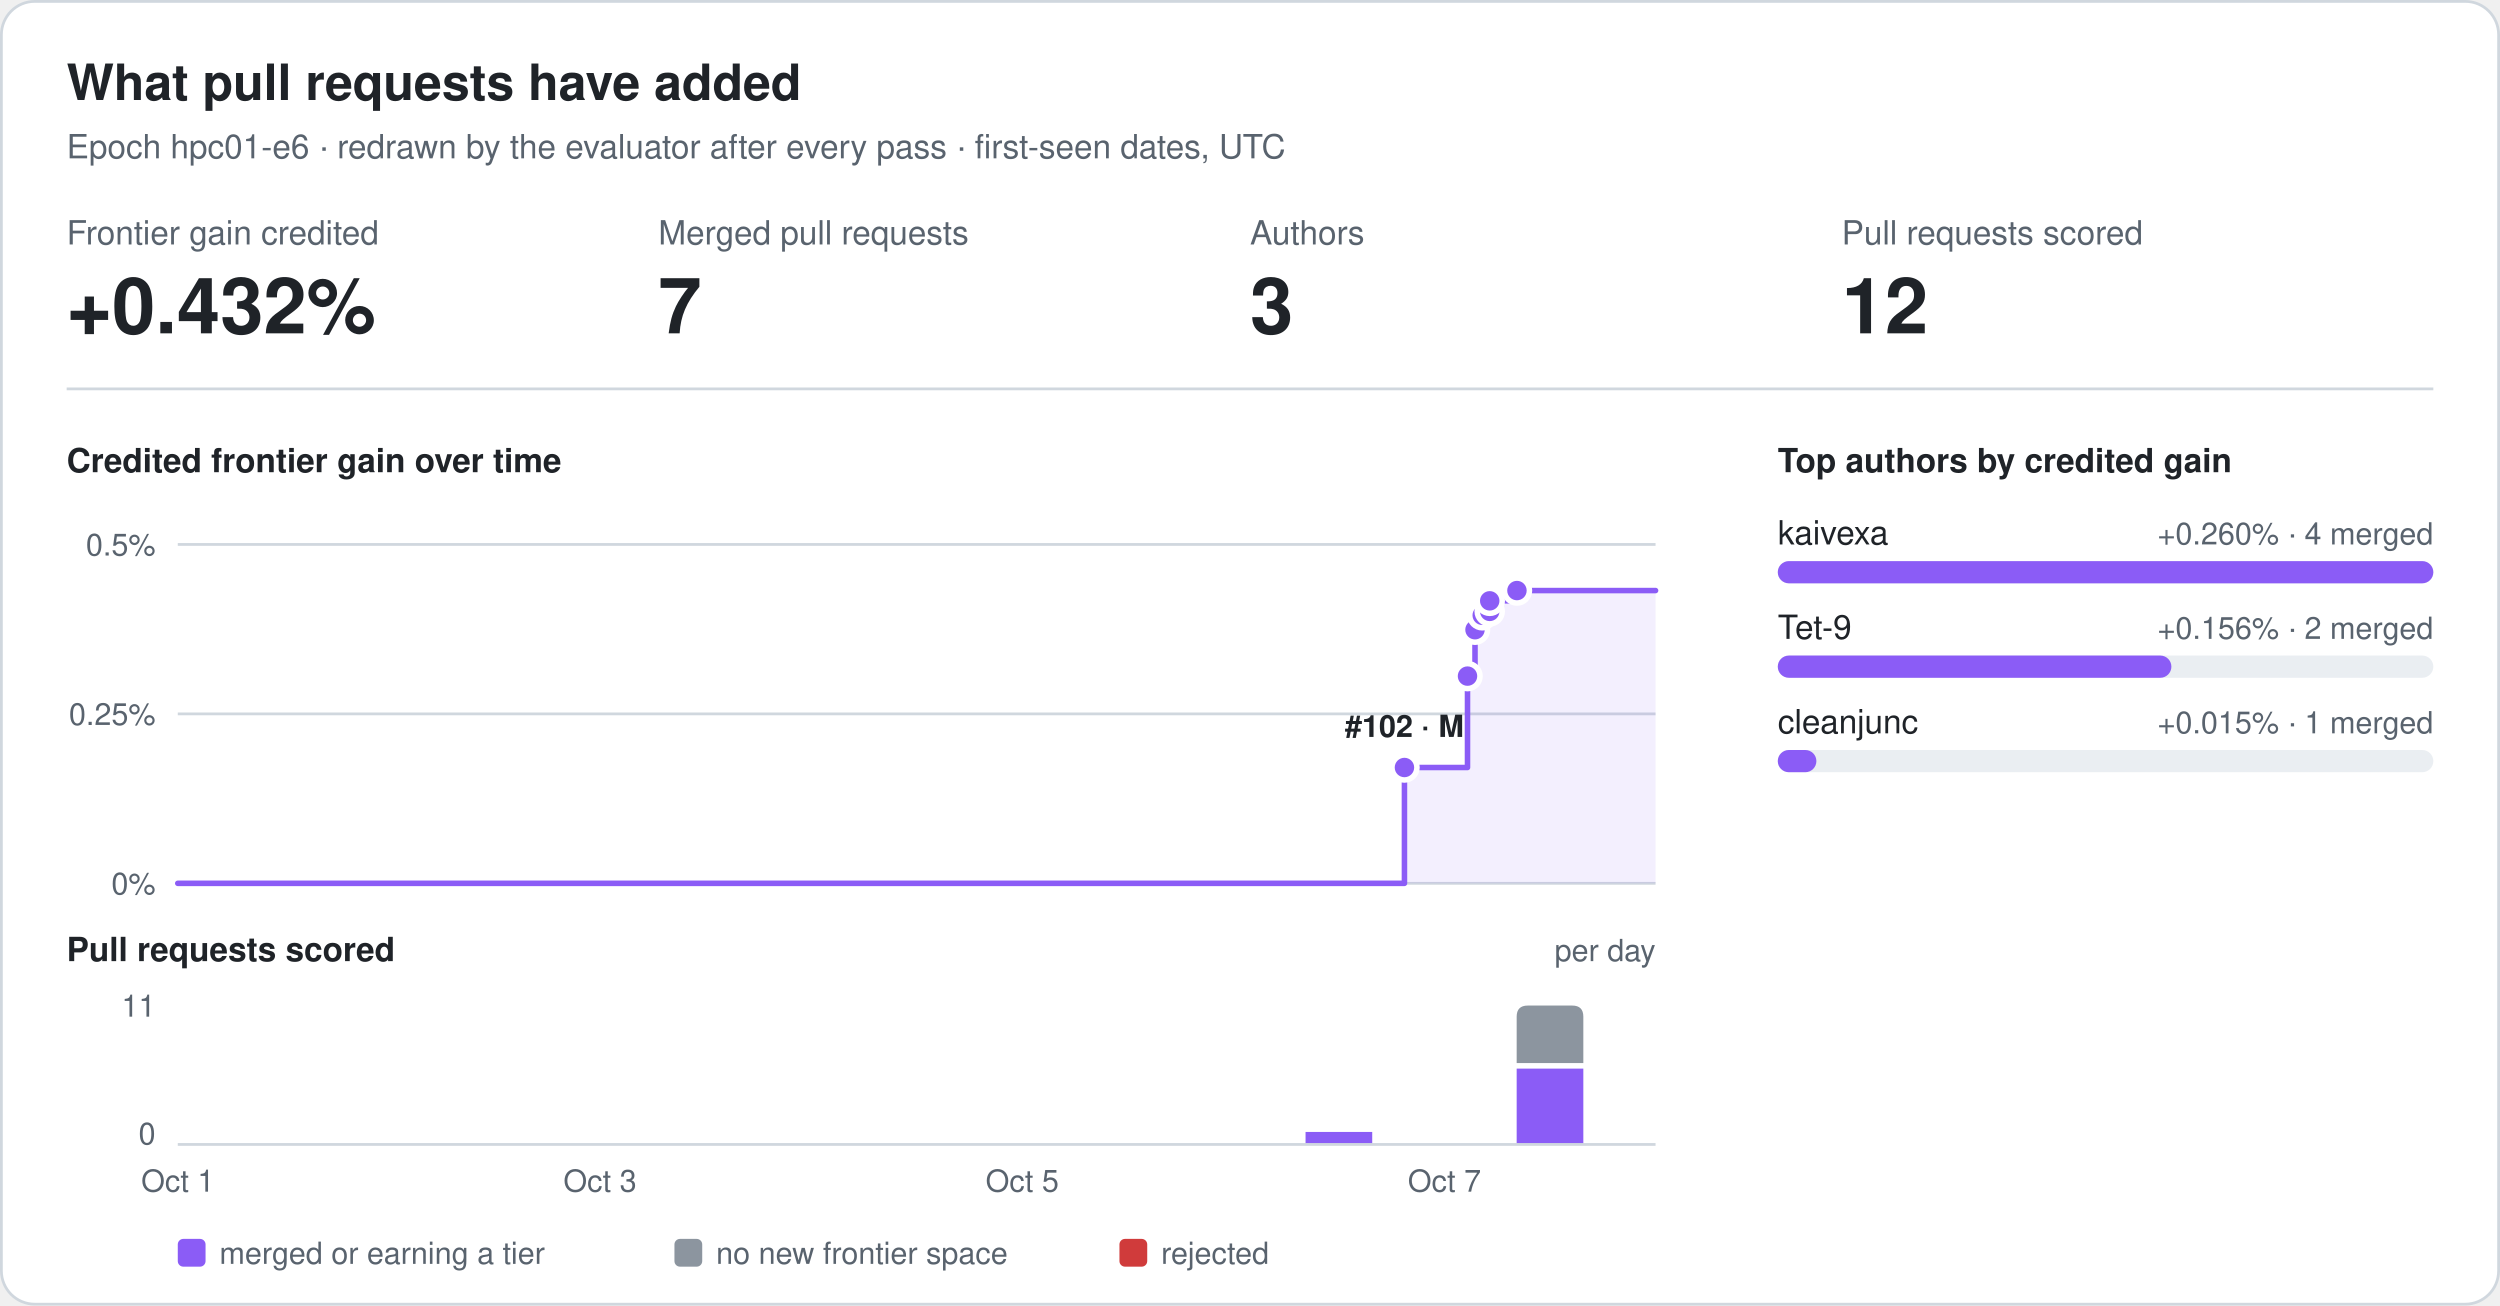
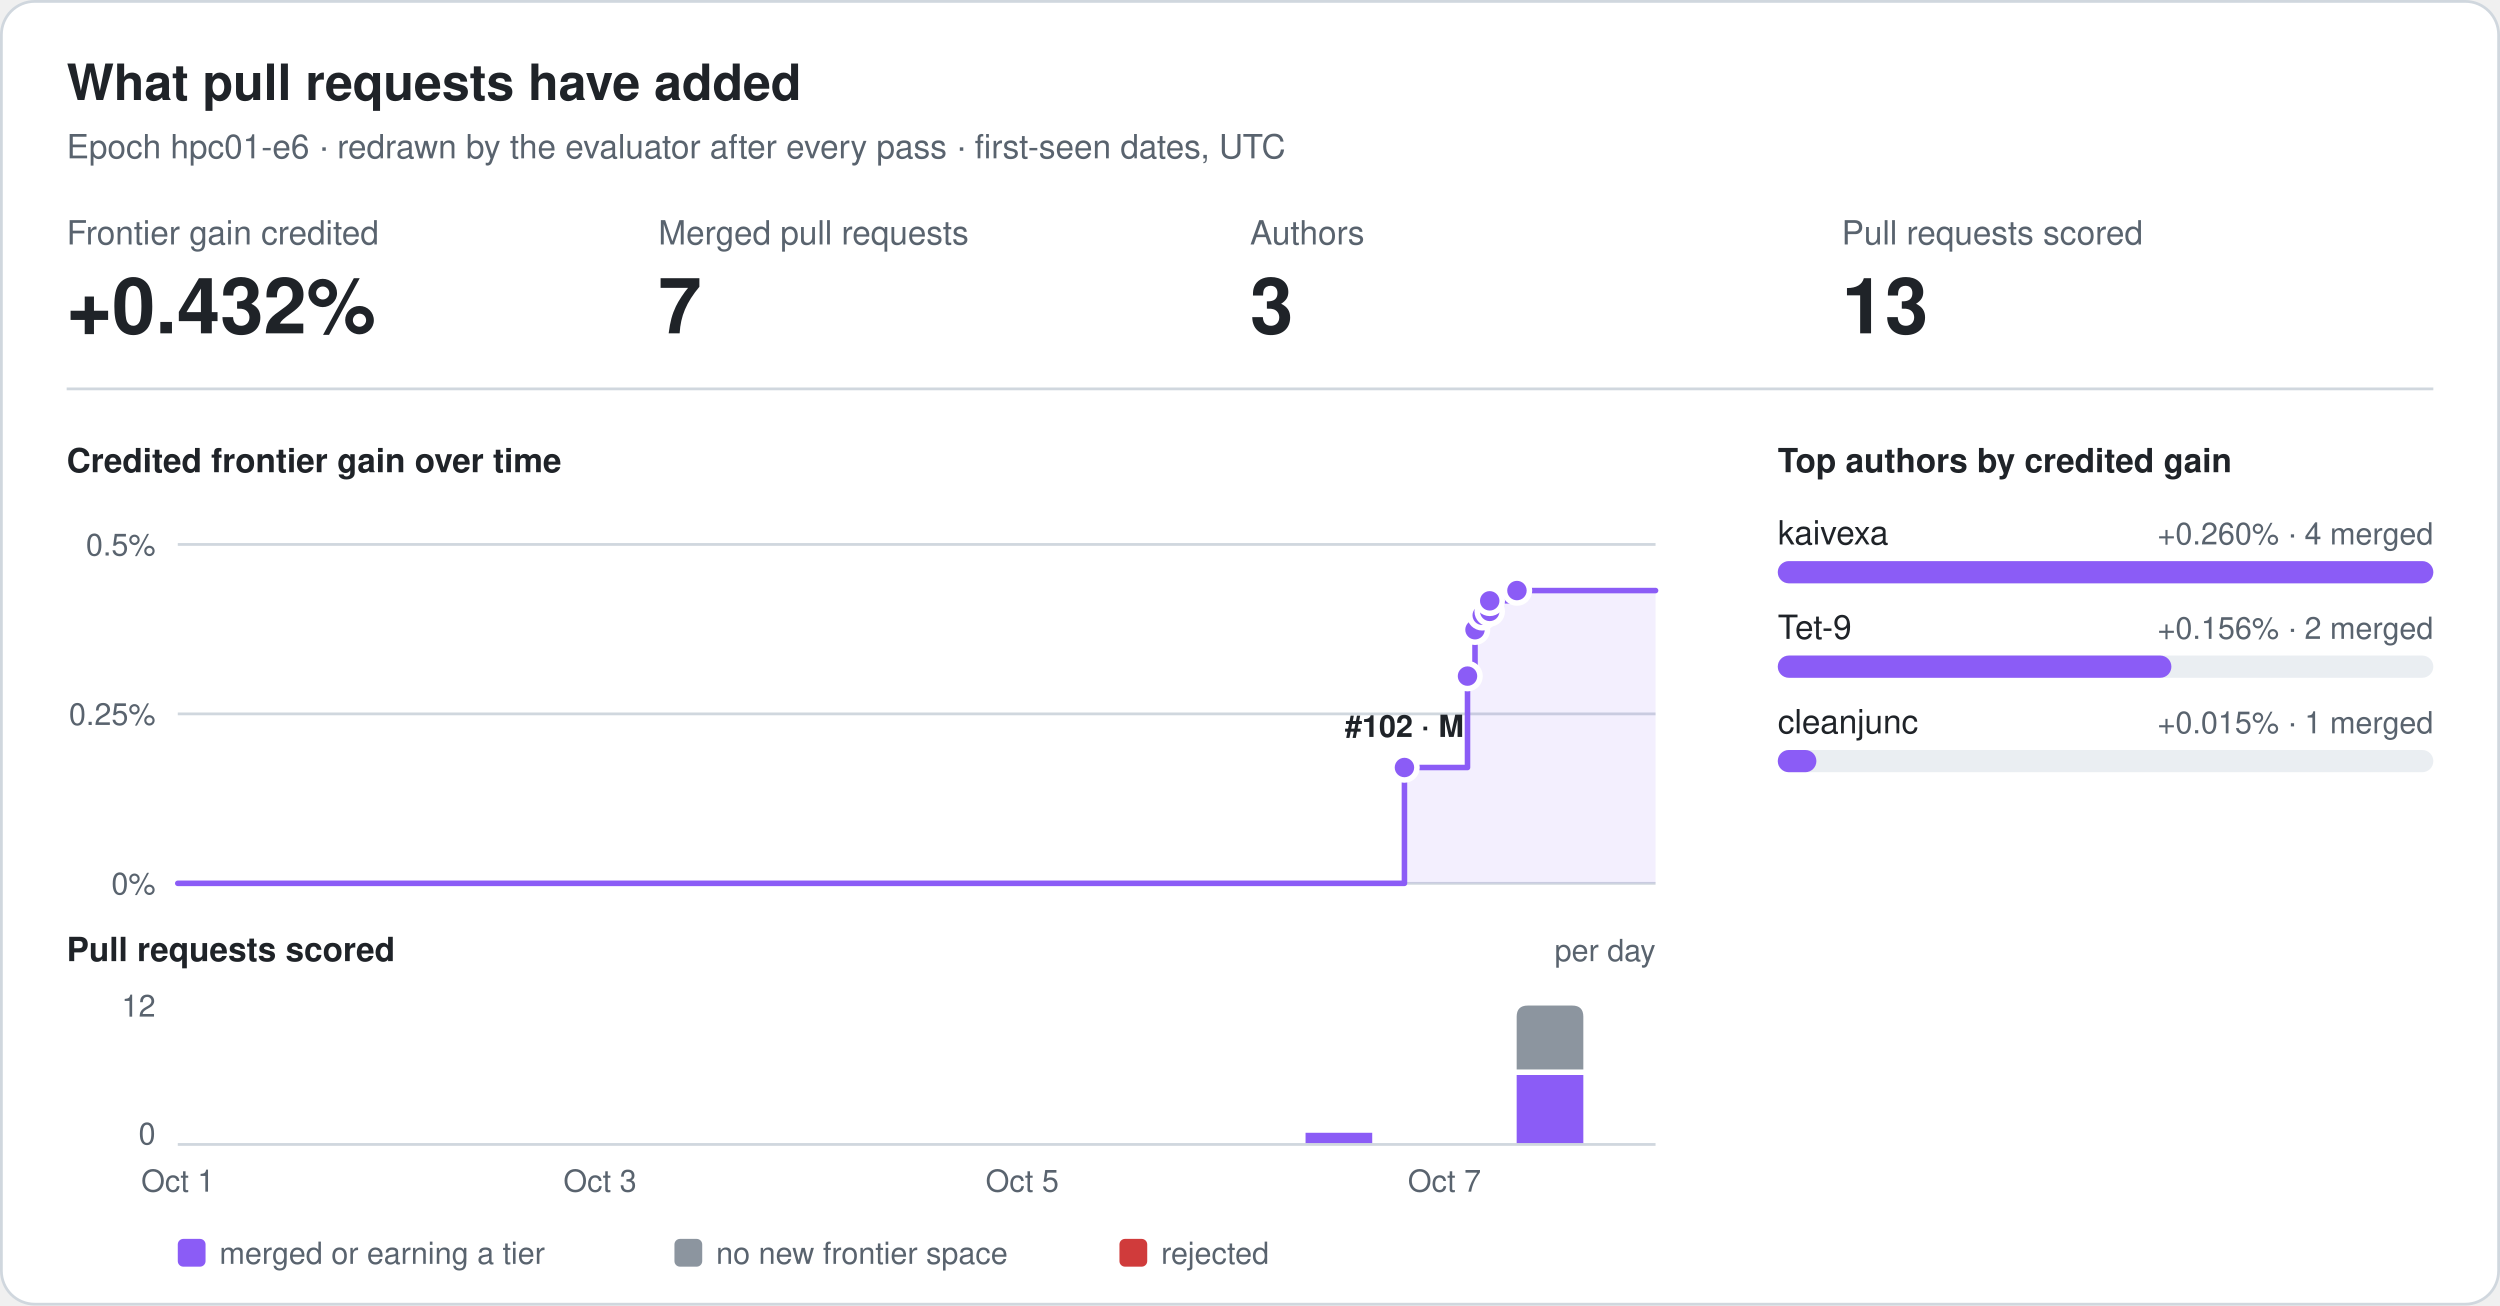
- <svg xmlns="http://www.w3.org/2000/svg" width="900" height="470" viewBox="0 0 900 470" font-family="-apple-system,BlinkMacSystemFont,'Segoe UI',Helvetica,Arial,sans-serif" role="img" aria-label="Frontier gain credited to merged pull requests: +0.432% from 7 merges, 12 pull requests scored">
+ <svg xmlns="http://www.w3.org/2000/svg" width="900" height="470" viewBox="0 0 900 470" font-family="-apple-system,BlinkMacSystemFont,'Segoe UI',Helvetica,Arial,sans-serif" role="img" aria-label="Frontier gain credited to merged pull requests: +0.432% from 7 merges, 13 pull requests scored">
  <style>
.bg{fill:#ffffff;stroke:#d0d7de}.t{fill:#1f2328}.m{fill:#59636e}.rule{stroke:#d0d7de}.ring{stroke:#ffffff}
.acc{fill:#8b5cf6}.accl{stroke:#8b5cf6}.wash{fill:#8b5cf6;fill-opacity:.1}.gry{fill:#8c959f}.rej{fill:#d03b3b}.track{fill:#eaeef2}.tk{stroke:#1f2328}
@media (prefers-color-scheme: dark){
.bg{fill:#0d1117;stroke:#30363d}.t{fill:#e6edf3}.m{fill:#9198a1}.rule{stroke:#30363d}.ring{stroke:#0d1117}
.acc{fill:#9a75f8}.accl{stroke:#9a75f8}.wash{fill:#9a75f8;fill-opacity:.14}.gry{fill:#9198a1}.rej{fill:#e5534b}.track{fill:#21262d}.tk{stroke:#e6edf3}}
</style>
  <rect class="bg" x="0.5" y="0.5" width="899" height="469" rx="12" />
  <text x="24.0" y="36.0" class="t" font-size="18" font-weight="600" text-anchor="start">What pull requests have added</text>
  <text x="24.0" y="57.0" class="m" font-size="12" font-weight="400" text-anchor="start">Epoch hpc01-e6 · redrawn by the evaluator after every pass · first-seen dates, UTC</text>
  <text x="24.0" y="88.0" class="m" font-size="12" font-weight="400" text-anchor="start">Frontier gain credited</text>
  <text x="24.0" y="120.0" class="t" font-size="28" font-weight="600" text-anchor="start">+0.432%</text>
  <text x="237.0" y="88.0" class="m" font-size="12" font-weight="400" text-anchor="start">Merged pull requests</text>
  <text x="237.0" y="120.0" class="t" font-size="28" font-weight="600" text-anchor="start">7</text>
  <text x="450.0" y="88.0" class="m" font-size="12" font-weight="400" text-anchor="start">Authors</text>
  <text x="450.0" y="120.0" class="t" font-size="28" font-weight="600" text-anchor="start">3</text>
  <text x="663.0" y="88.0" class="m" font-size="12" font-weight="400" text-anchor="start">Pull requests scored</text>
-   <text x="663.0" y="120.0" class="t" font-size="28" font-weight="600" text-anchor="start">12</text>
+   <text x="663.0" y="120.0" class="t" font-size="28" font-weight="600" text-anchor="start">13</text>
  <line class="rule" x1="24" x2="876" y1="140" y2="140" stroke-width="1" />
  <text x="24.0" y="170.0" class="t" font-size="12" font-weight="600" text-anchor="start">Credited frontier gain over time</text>
  <text x="24.0" y="346.0" class="t" font-size="12" font-weight="600" text-anchor="start">Pull requests scored</text>
  <line class="rule" x1="64" x2="596" y1="318.0" y2="318.0" stroke-width="1" />
  <text x="56.0" y="322.0" class="m" font-size="11" font-weight="400" text-anchor="end">0%</text>
  <line class="rule" x1="64" x2="596" y1="257.0" y2="257.0" stroke-width="1" />
  <text x="56.0" y="261.0" class="m" font-size="11" font-weight="400" text-anchor="end">0.25%</text>
  <line class="rule" x1="64" x2="596" y1="196.0" y2="196.0" stroke-width="1" />
  <text x="56.0" y="200.0" class="m" font-size="11" font-weight="400" text-anchor="end">0.5%</text>
  <polygon class="wash" points="64.0,318.0 505.6,318.0 505.6,276.3 528.3,276.3 528.3,243.4 531.0,243.4 531.0,226.7 533.6,226.7 533.6,221.5 536.3,221.5 536.3,220.1 536.3,220.1 536.3,216.3 546.1,216.3 546.1,212.6 596.0,212.6 596.0,318.0" />
  <polyline class="accl" points="64.0,318.0 505.6,318.0 505.6,276.3 528.3,276.3 528.3,243.4 531.0,243.4 531.0,226.7 533.6,226.7 533.6,221.5 536.3,221.5 536.3,220.1 536.3,220.1 536.3,216.3 546.1,216.3 546.1,212.6 596.0,212.6" fill="none" stroke-width="2" stroke-linejoin="round" stroke-linecap="round" />
  <circle class="acc ring" cx="505.6" cy="276.3" r="4.5" stroke-width="2" />
  <circle class="acc ring" cx="528.3" cy="243.4" r="4.5" stroke-width="2" />
  <circle class="acc ring" cx="531.0" cy="226.7" r="4.5" stroke-width="2" />
  <circle class="acc ring" cx="533.6" cy="221.5" r="4.5" stroke-width="2" />
  <circle class="acc ring" cx="536.3" cy="220.1" r="4.5" stroke-width="2" />
  <circle class="acc ring" cx="536.3" cy="216.3" r="4.5" stroke-width="2" />
  <circle class="acc ring" cx="546.1" cy="212.6" r="4.5" stroke-width="2" />
  <text x="505.6" y="265.3" class="t" font-size="11" font-weight="600" text-anchor="middle">#102 · M</text>
-   <rect class="acc" x="470.0" y="407.5" width="24.0" height="4.5" />
-   <rect class="acc" x="546.0" y="384.7" width="24.0" height="27.3" />
-   <path class="gry" d="M546.0,382.7V366.0Q546.0,362.0 550.0,362.0H566.0Q570.0,362.0 570.0,366.0V382.7Z" />
+   <rect class="acc" x="470.0" y="407.8" width="24.0" height="4.2" />
+   <rect class="acc" x="546.0" y="387.0" width="24.0" height="25.0" />
+   <path class="gry" d="M546.0,385.0V366.0Q546.0,362.0 550.0,362.0H566.0Q570.0,362.0 570.0,366.0V385.0Z" />
  <line class="rule" x1="64" x2="596" y1="412" y2="412" stroke-width="1" />
-   <text x="56.0" y="366.0" class="m" font-size="11" font-weight="400" text-anchor="end">11</text>
+   <text x="56.0" y="366.0" class="m" font-size="11" font-weight="400" text-anchor="end">12</text>
  <text x="56.0" y="412.0" class="m" font-size="11" font-weight="400" text-anchor="end">0</text>
  <text x="596.0" y="346.0" class="m" font-size="11" font-weight="400" text-anchor="end">per day</text>
  <text x="64.0" y="429.0" class="m" font-size="11" font-weight="400" text-anchor="middle">Oct 1</text>
  <text x="216.0" y="429.0" class="m" font-size="11" font-weight="400" text-anchor="middle">Oct 3</text>
  <text x="368.0" y="429.0" class="m" font-size="11" font-weight="400" text-anchor="middle">Oct 5</text>
  <text x="520.0" y="429.0" class="m" font-size="11" font-weight="400" text-anchor="middle">Oct 7</text>
  <rect class="acc" x="64" y="446" width="10" height="10" rx="2" />
  <text x="79.0" y="455.0" class="m" font-size="11" font-weight="400" text-anchor="start">merged or earning a tier</text>
  <rect class="gry" x="242.8" y="446" width="10" height="10" rx="2" />
  <text x="257.8" y="455.0" class="m" font-size="11" font-weight="400" text-anchor="start">no new frontier space</text>
  <rect class="rej" x="403.0" y="446" width="10" height="10" rx="2" />
  <text x="418.0" y="455.0" class="m" font-size="11" font-weight="400" text-anchor="start">rejected</text>
  <text x="640.0" y="170.0" class="t" font-size="12" font-weight="600" text-anchor="start">Top authors by credited gain</text>
  <text x="640.0" y="196.0" class="t" font-size="12" font-weight="400" text-anchor="start">kaivexa</text>
  <text x="876.0" y="196.0" class="m" font-size="11" font-weight="400" text-anchor="end">+0.260% · 4 merged</text>
  <rect class="track" x="640" y="202" width="236" height="8" rx="4" />
  <rect class="acc" x="640" y="202" width="236.0" height="8" rx="4" />
  <text x="640.0" y="230.0" class="t" font-size="12" font-weight="400" text-anchor="start">Tet-9</text>
  <text x="876.0" y="230.0" class="m" font-size="11" font-weight="400" text-anchor="end">+0.156% · 2 merged</text>
  <rect class="track" x="640" y="236" width="236" height="8" rx="4" />
  <rect class="acc" x="640" y="236" width="141.7" height="8" rx="4" />
  <text x="640.0" y="264.0" class="t" font-size="12" font-weight="400" text-anchor="start">cleanjunc</text>
  <text x="876.0" y="264.0" class="m" font-size="11" font-weight="400" text-anchor="end">+0.015% · 1 merged</text>
  <rect class="track" x="640" y="270" width="236" height="8" rx="4" />
  <rect class="acc" x="640" y="270" width="13.9" height="8" rx="4" />
</svg>
